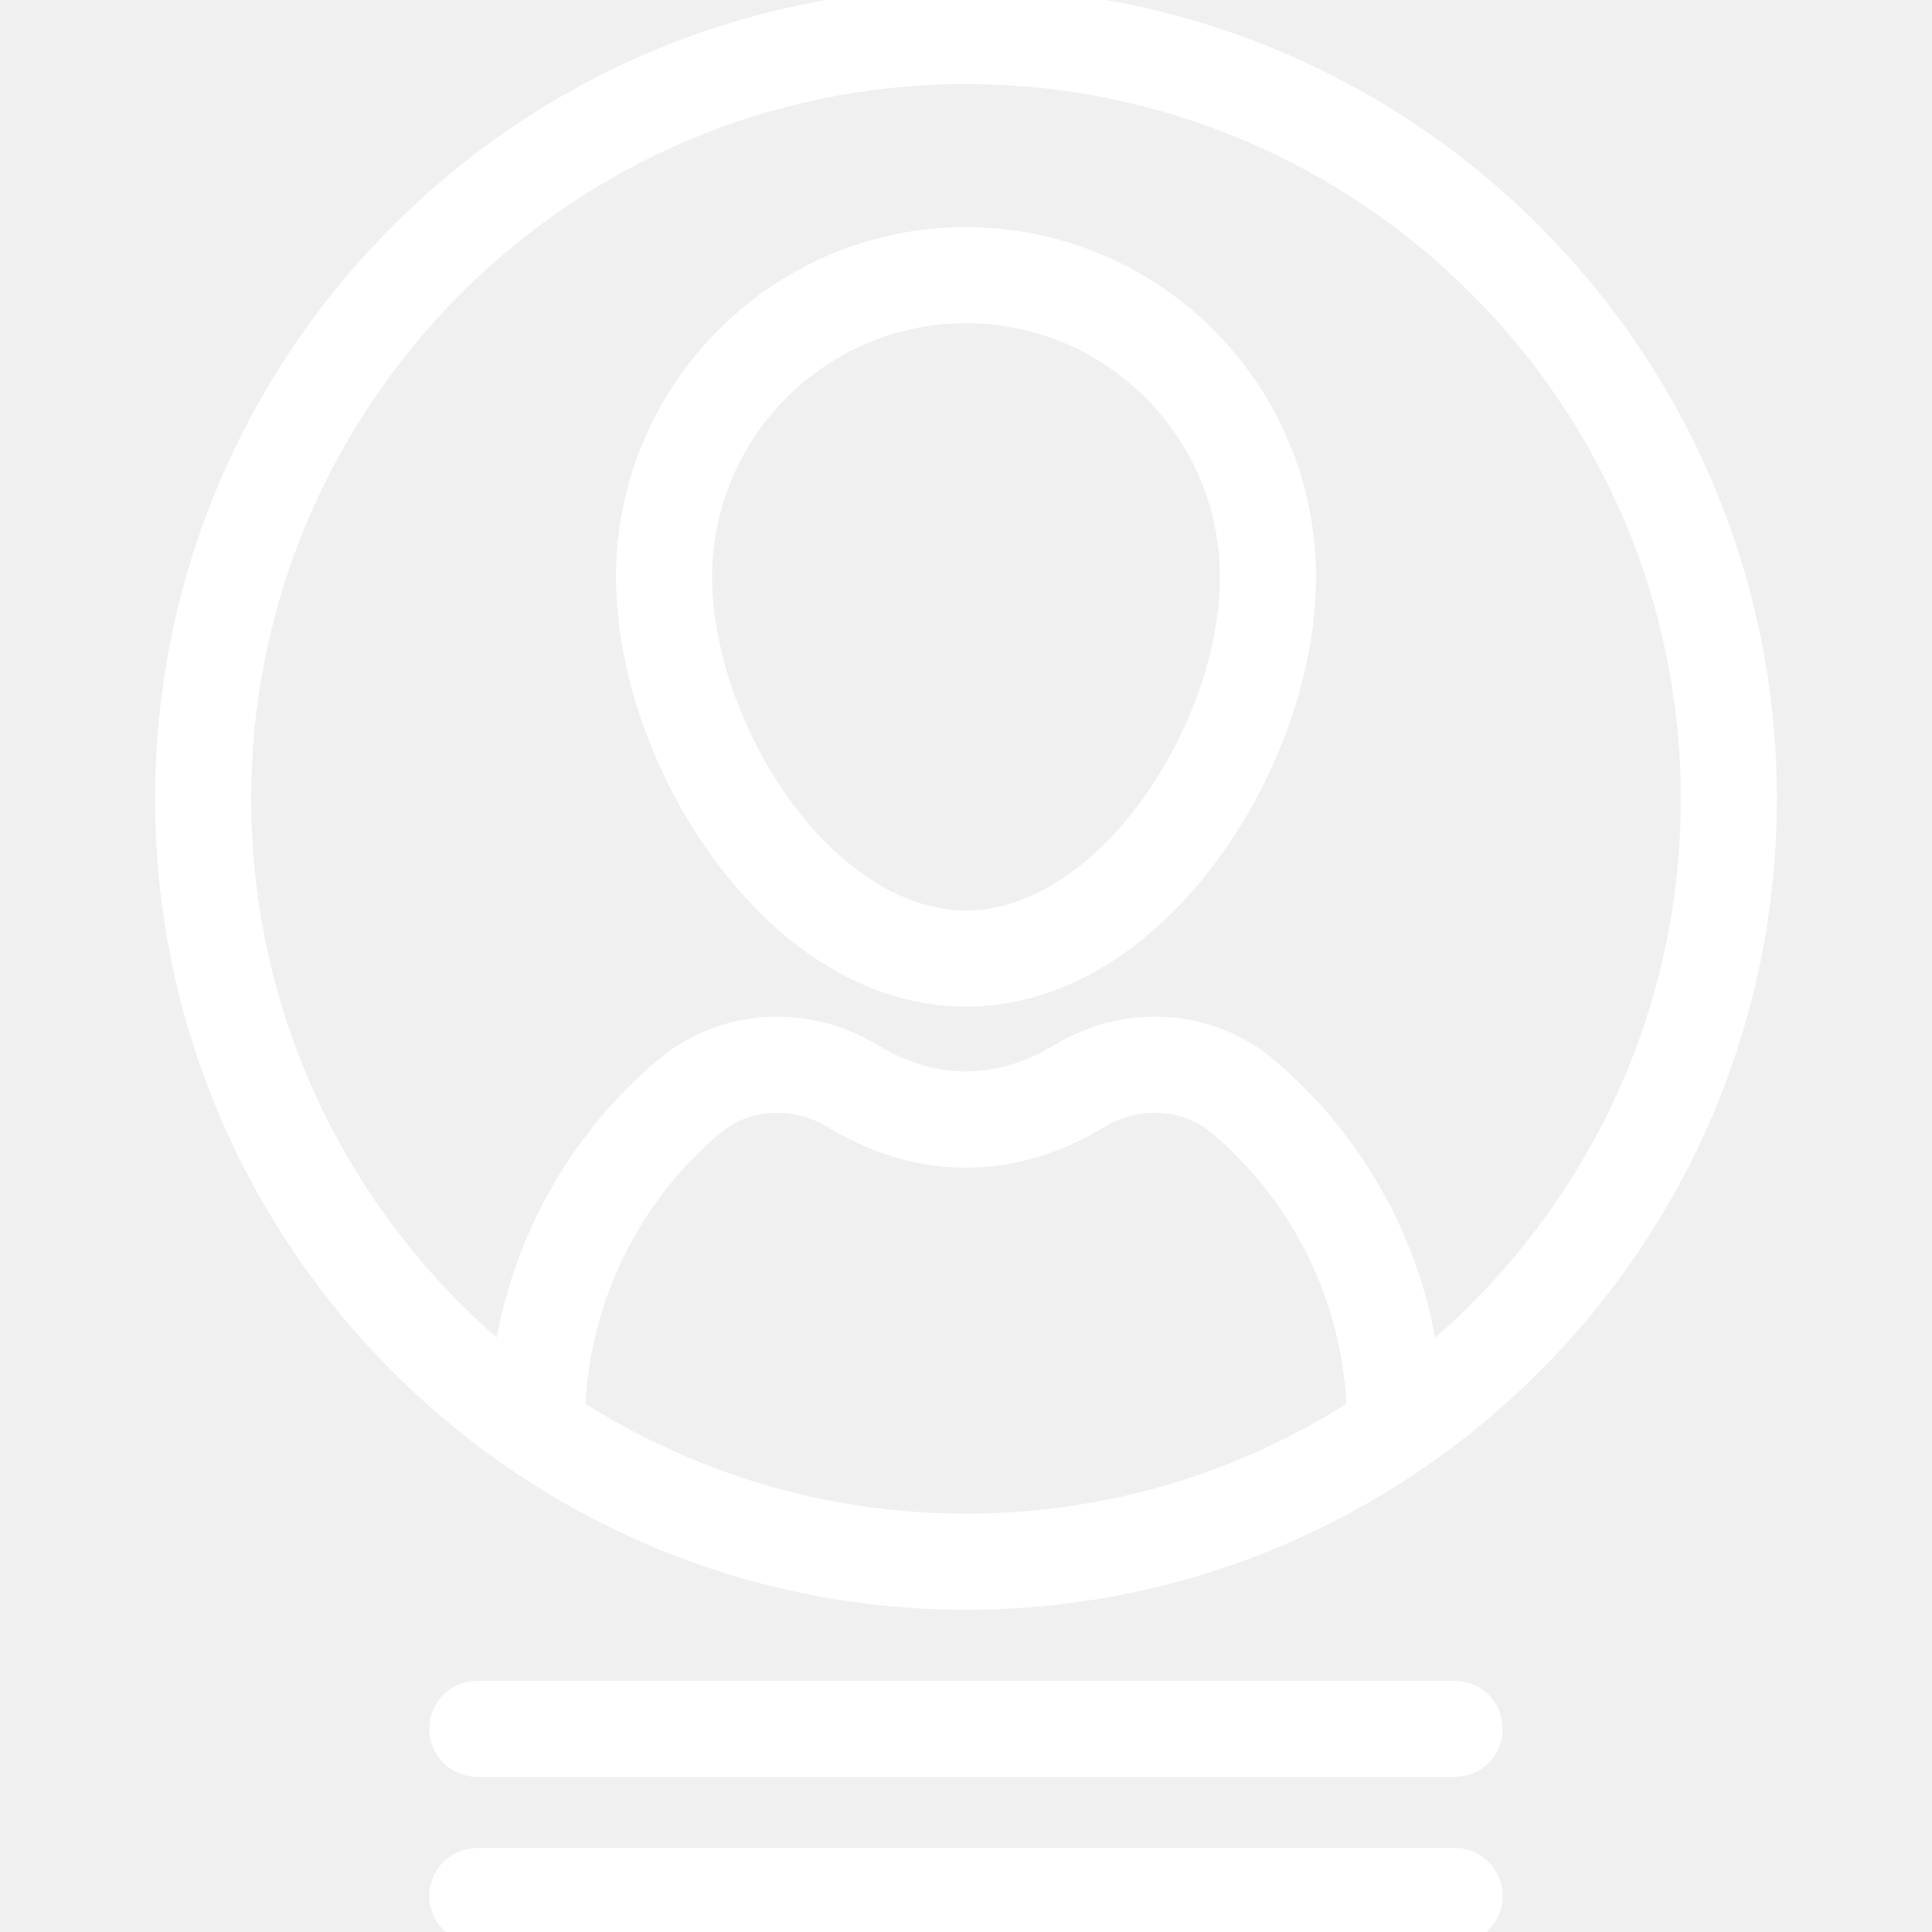
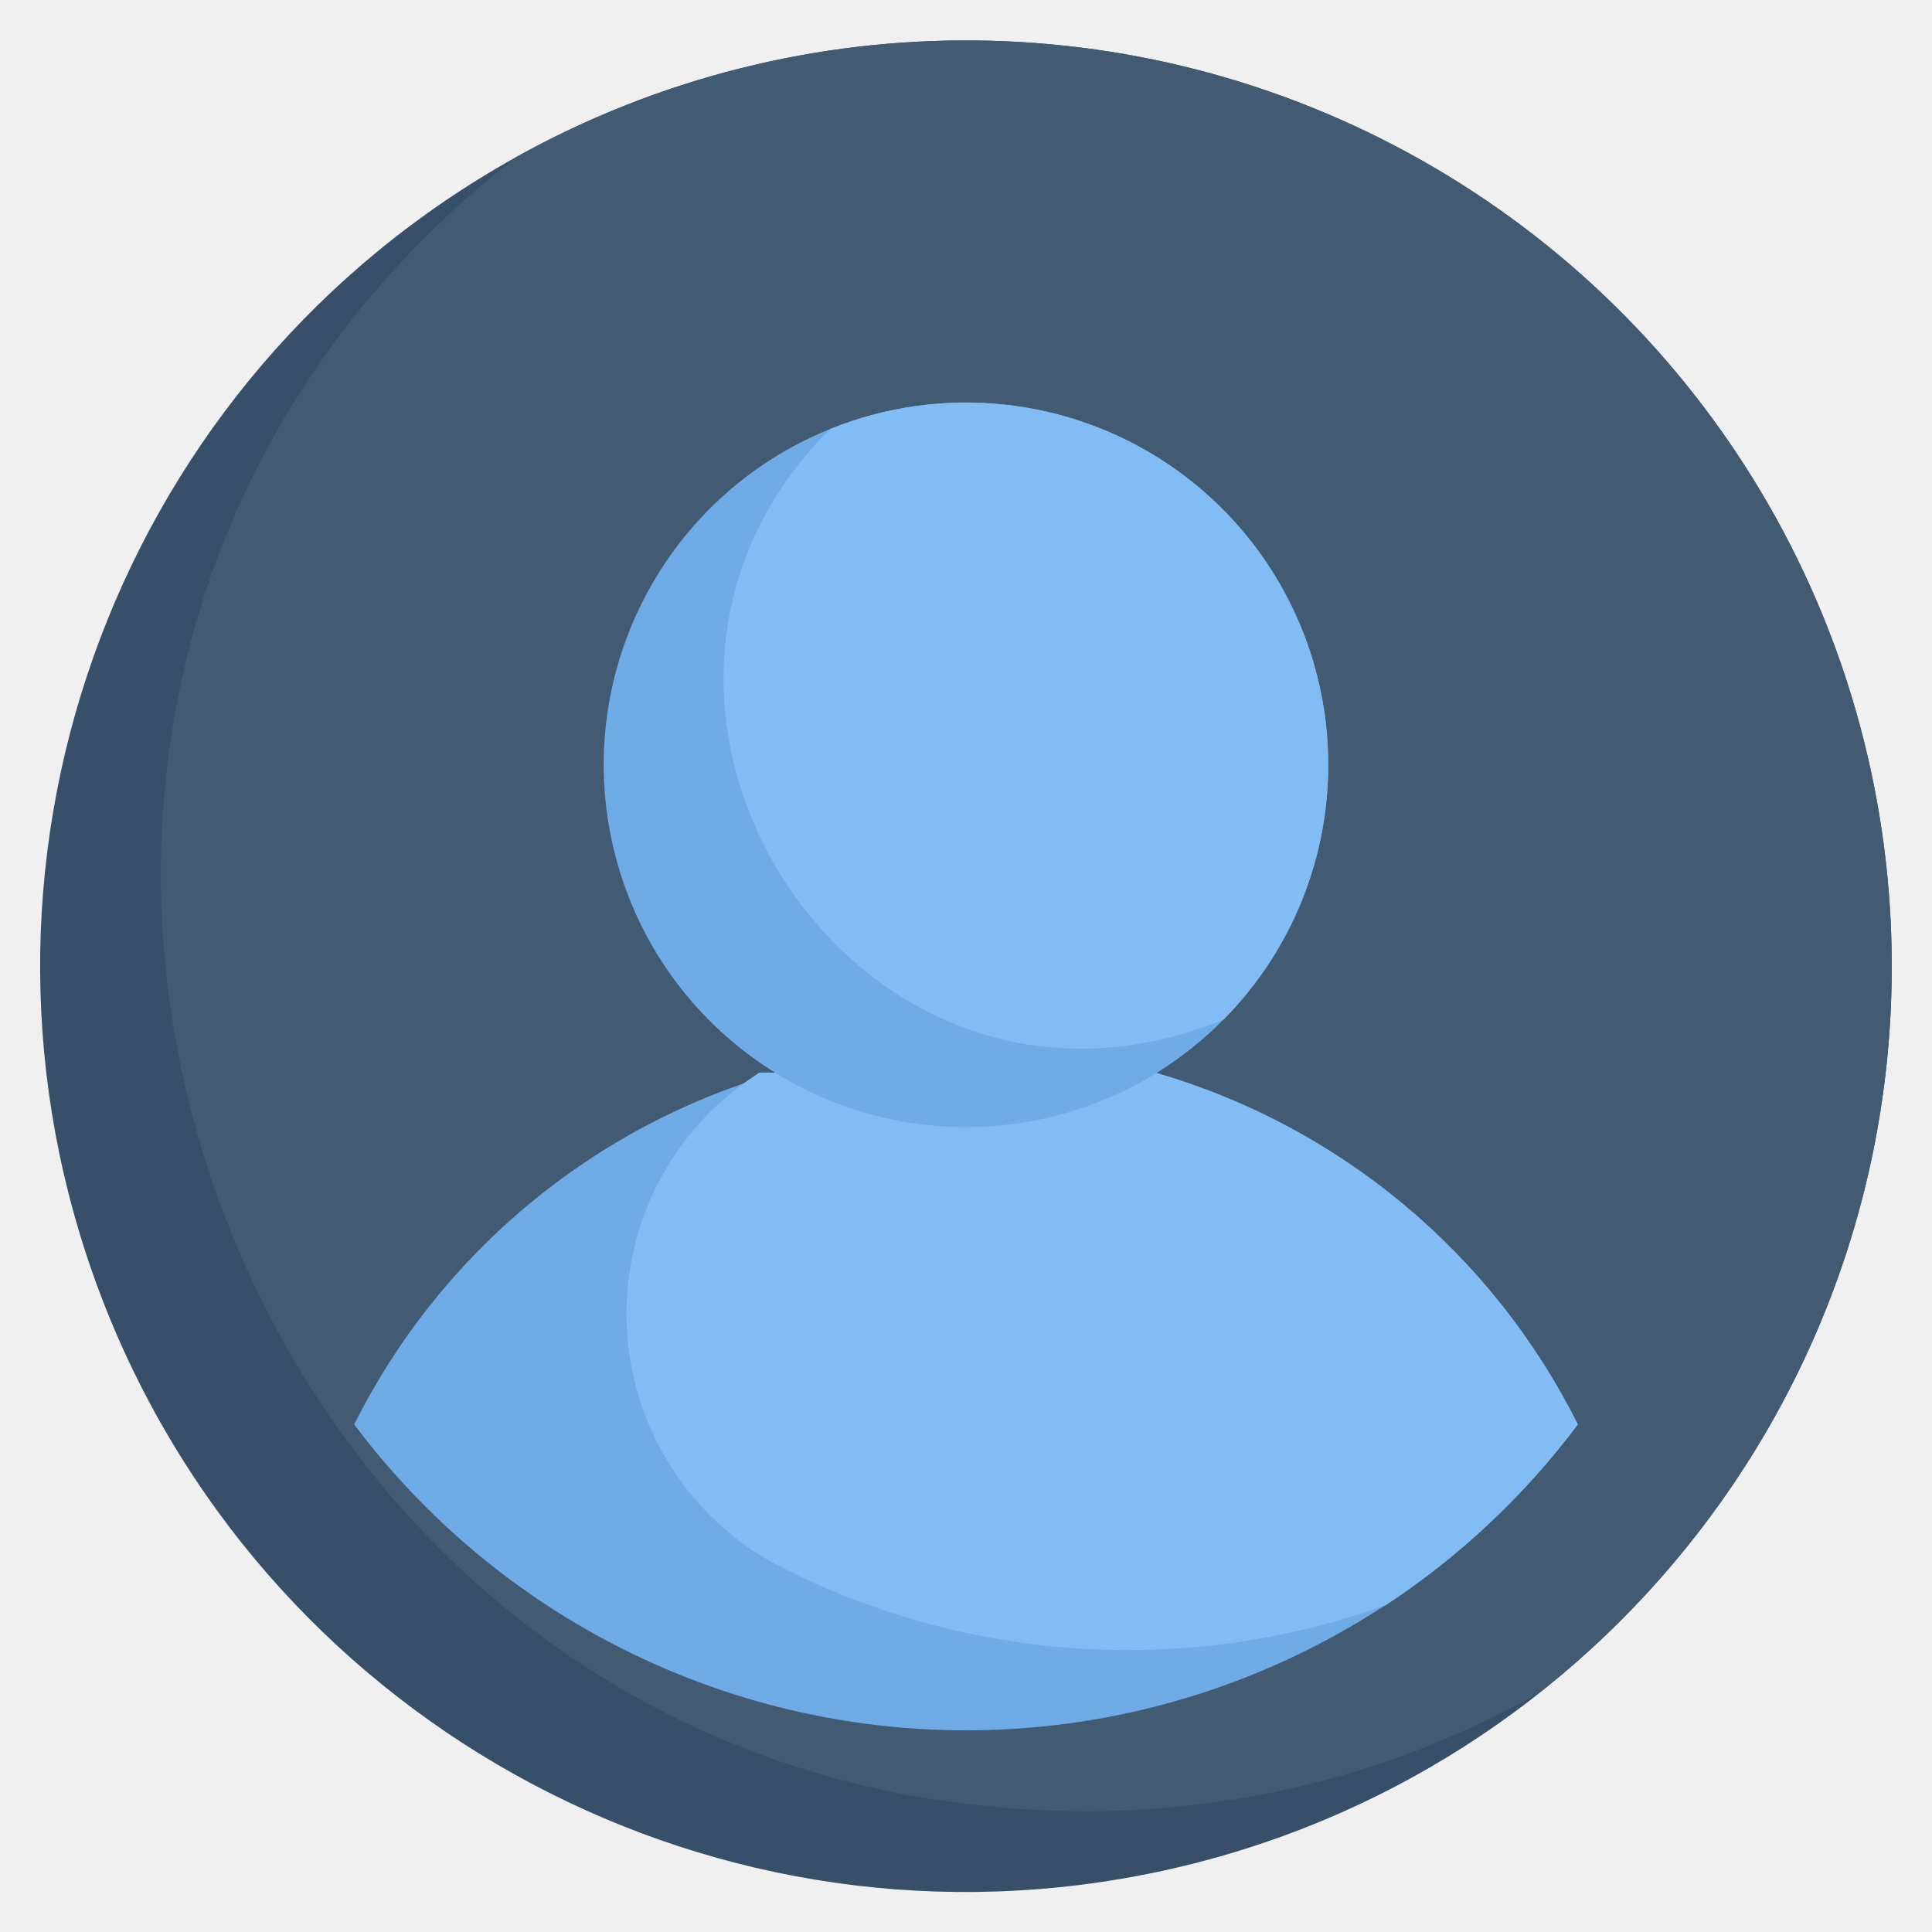
- <svg xmlns="http://www.w3.org/2000/svg" fill="#FFFFFF" height="1000px" width="1000px" version="1.1" id="Layer_1" viewBox="0 0 402.161 402.161" xml:space="preserve">
-   <g>
-     <g>
-       <g>
-         <path d="M201.08,49.778c-38.794,0-70.355,31.561-70.355,70.355c0,18.828,7.425,40.193,19.862,57.151                 c14.067,19.181,32,29.745,50.493,29.745c18.494,0,36.426-10.563,50.494-29.745c12.437-16.958,19.862-38.323,19.862-57.151                 C271.436,81.339,239.874,49.778,201.08,49.778z M201.08,192.029c-13.396,0-27.391-8.607-38.397-23.616                 c-10.46-14.262-16.958-32.762-16.958-48.28c0-30.523,24.832-55.355,55.355-55.355s55.355,24.832,55.355,55.355                 C256.436,151.824,230.372,192.029,201.08,192.029z" stroke="#FFFFFF" stroke-width="5" />
-         <path d="M201.08,0C109.387,0,34.788,74.598,34.788,166.292c0,91.693,74.598,166.292,166.292,166.292                 s166.292-74.598,166.292-166.292C367.372,74.598,292.773,0,201.08,0z M201.08,317.584c-30.099-0.001-58.171-8.839-81.763-24.052                 c0.82-22.969,11.218-44.503,28.824-59.454c6.996-5.941,17.212-6.59,25.422-1.615c8.868,5.374,18.127,8.099,27.52,8.099                 c9.391,0,18.647-2.724,27.511-8.095c8.201-4.97,18.39-4.345,25.353,1.555c17.619,14.93,28.076,36.526,28.895,59.512                 C259.25,308.746,231.178,317.584,201.08,317.584z M296.981,283.218c-3.239-23.483-15.011-45.111-33.337-60.64                 c-11.89-10.074-29.1-11.256-42.824-2.939c-12.974,7.861-26.506,7.86-39.483-0.004c-13.74-8.327-30.981-7.116-42.906,3.01                 c-18.31,15.549-30.035,37.115-33.265,60.563c-33.789-27.77-55.378-69.868-55.378-116.915C49.788,82.869,117.658,15,201.08,15                 c83.423,0,151.292,67.869,151.292,151.292C352.372,213.345,330.778,255.448,296.981,283.218z" stroke="#FFFFFF" stroke-width="5" />
-         <path d="M302.806,352.372H99.354c-4.142,0-7.5,3.358-7.5,7.5c0,4.142,3.358,7.5,7.5,7.5h203.452c4.142,0,7.5-3.358,7.5-7.5                 C310.307,355.73,306.948,352.372,302.806,352.372z" stroke="#FFFFFF" stroke-width="5" />
-         <path d="M302.806,387.161H99.354c-4.142,0-7.5,3.358-7.5,7.5c0,4.142,3.358,7.5,7.5,7.5h203.452c4.142,0,7.5-3.358,7.5-7.5                 C310.307,390.519,306.948,387.161,302.806,387.161z" stroke="#FFFFFF" stroke-width="5" />
-       </g>
-     </g>
+ <svg xmlns="http://www.w3.org/2000/svg" viewBox="0 0 48 48">
+   <defs>
+     <style>.cls-1{fill:#374f68;}.cls-2{fill:#425b72;}.cls-3{fill:#6fabe6;}.cls-4{fill:#82bcf4;}</style>
+   </defs>
+   <g id="User_profile" data-name="User profile">
+     <path class="cls-1" d="M47,24A23,23,0,1,1,12.81,3.91,23,23,0,0,1,47,24Z" />
+     <path class="cls-2" d="M47,24a22.91,22.91,0,0,1-8.81,18.09A22.88,22.88,0,0,1,27,45C5.28,45-4.37,17.34,12.81,3.91A23,23,0,0,1,47,24Z" />
+     <path class="cls-3" d="M39.2,35.39a19,19,0,0,1-30.4,0,17,17,0,0,1,10.49-8.73,8.93,8.93,0,0,0,9.42,0A17,17,0,0,1,39.2,35.39Z" />
+     <path class="cls-4" d="M39.2,35.39a19,19,0,0,1-4.77,4.49,19,19,0,0,1-15.13-1,7.08,7.08,0,0,1-.51-12.18c.1-.07,0-.05.5-.05a9,9,0,0,0,9.42,0A17,17,0,0,1,39.2,35.39Z" />
+     <path class="cls-3" d="M33,19a9,9,0,1,1-12.38-8.34A9,9,0,0,1,33,19Z" />
+     <path class="cls-4" d="M33,19a9,9,0,0,1-2.6,6.33c-9.13,3.74-16.59-7.86-9.78-14.67A9,9,0,0,1,33,19Z" />
  </g>
</svg>
